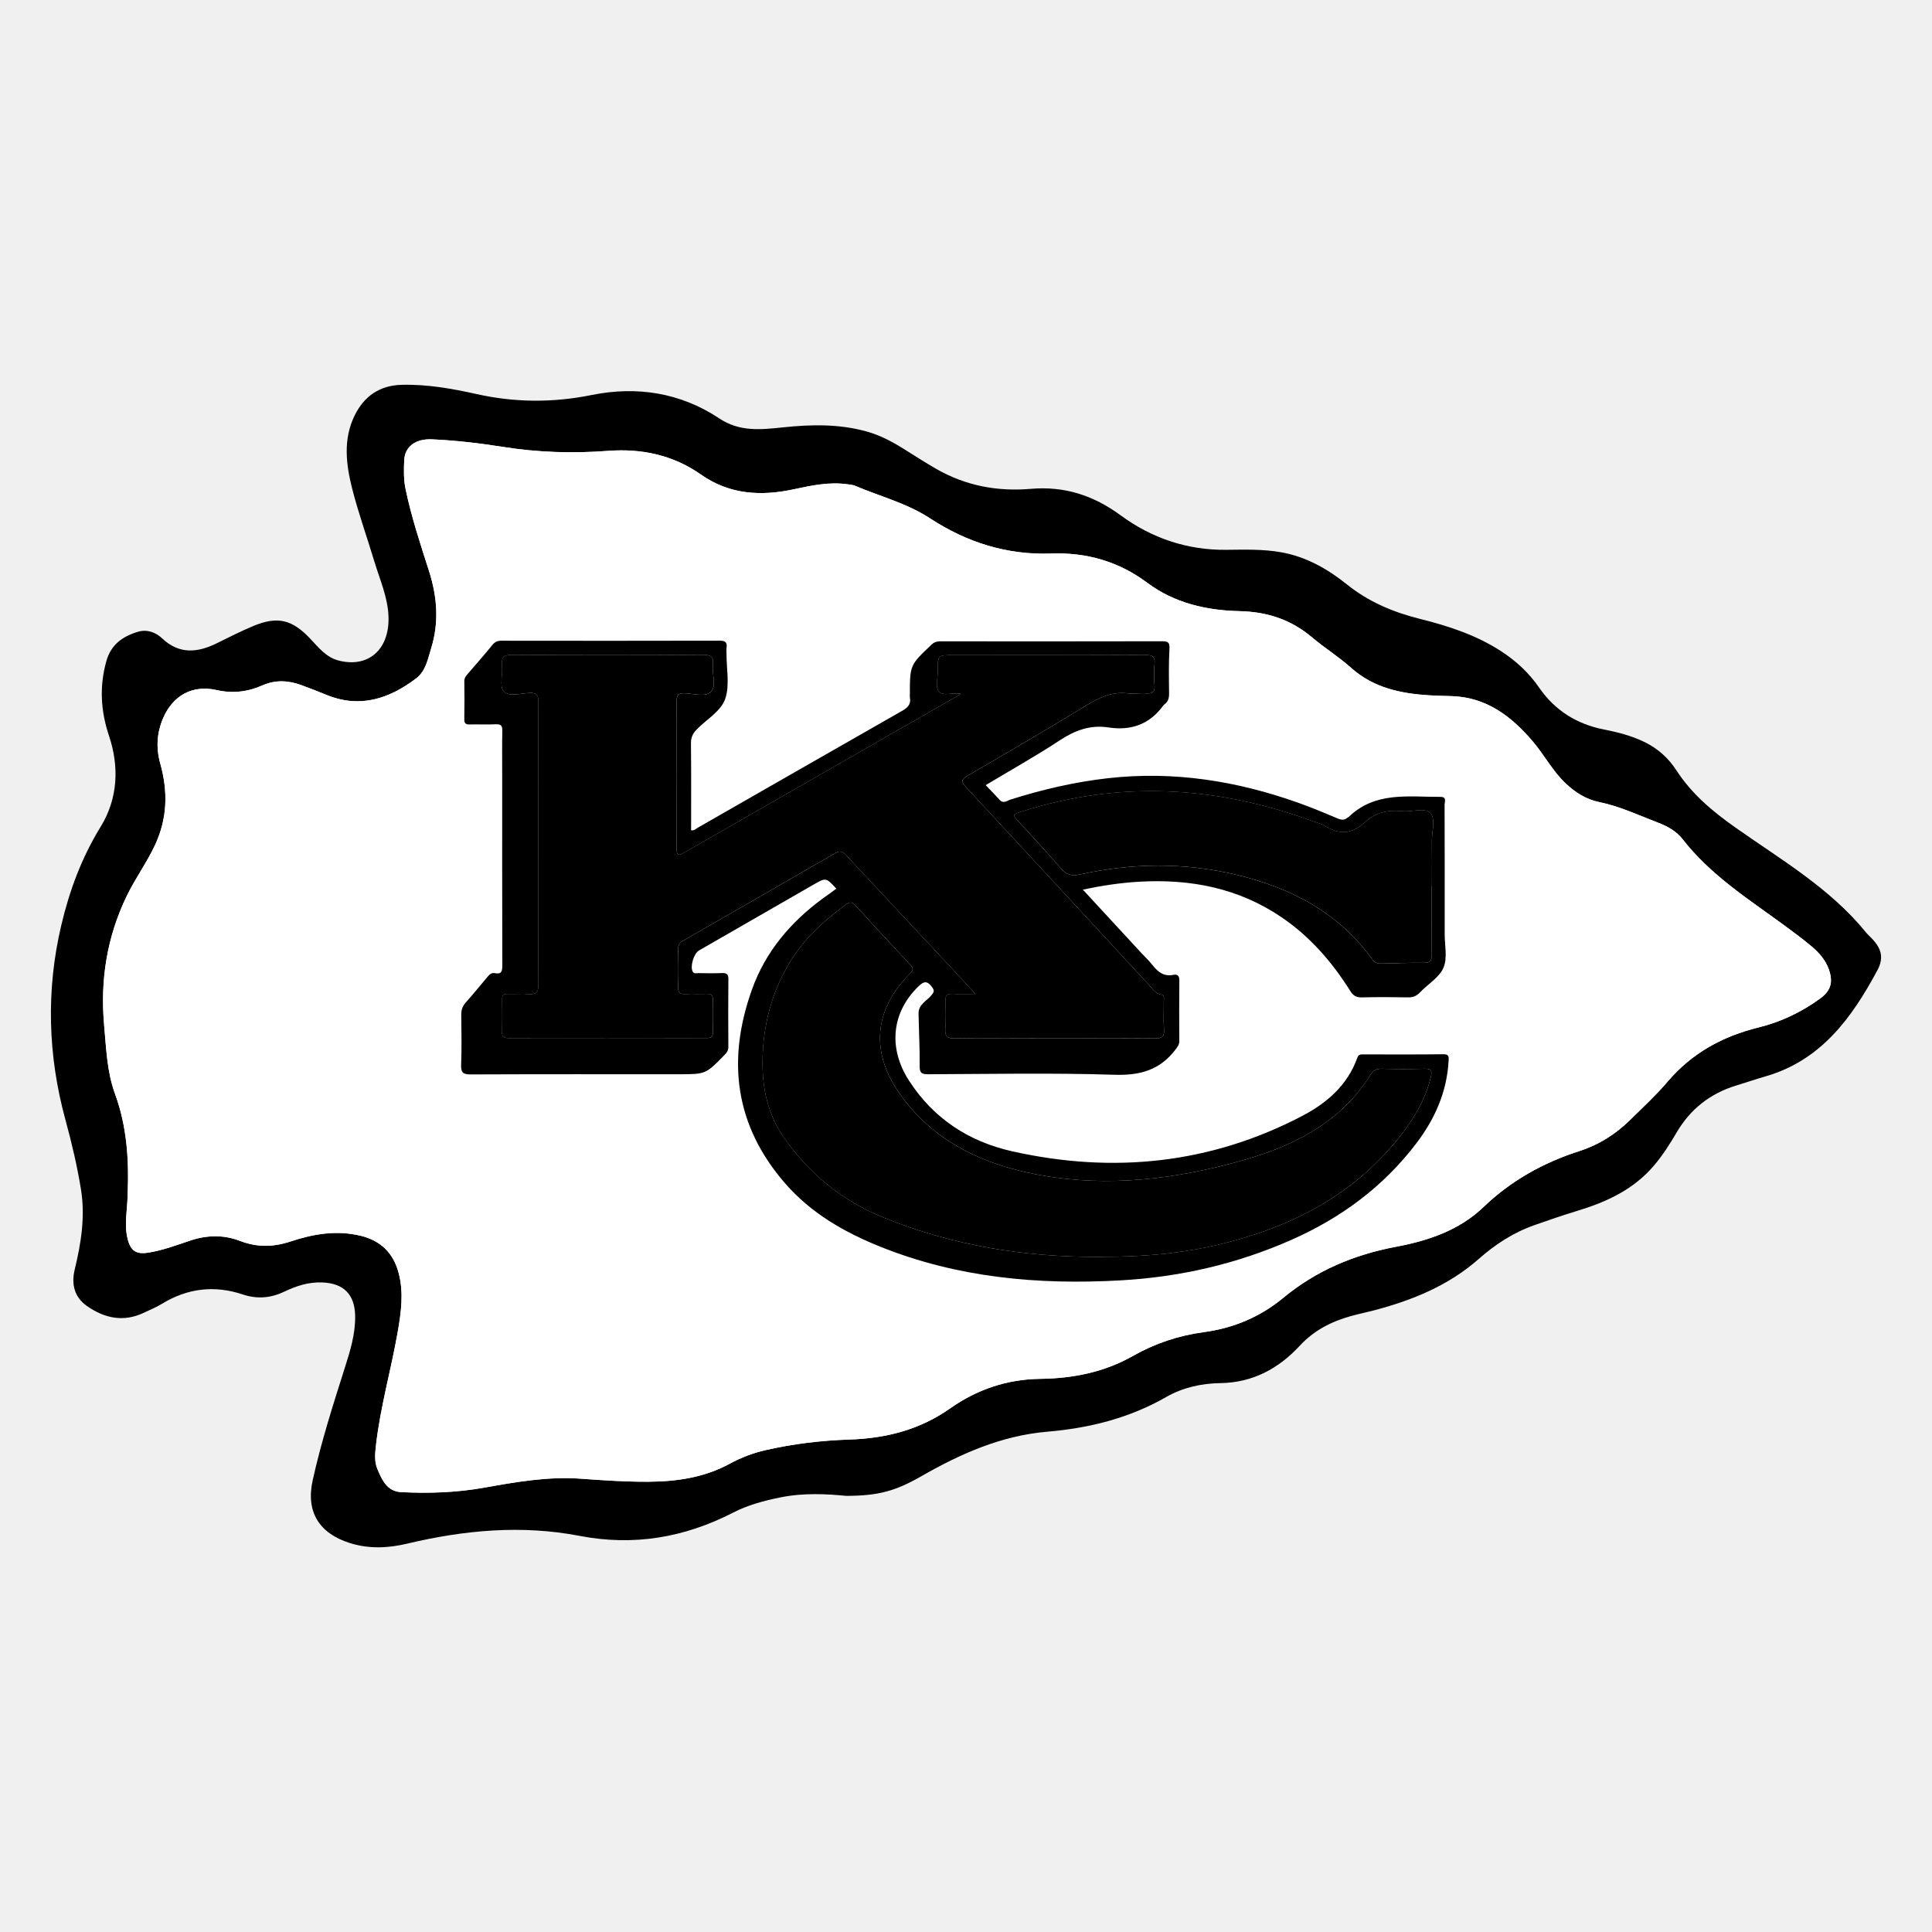
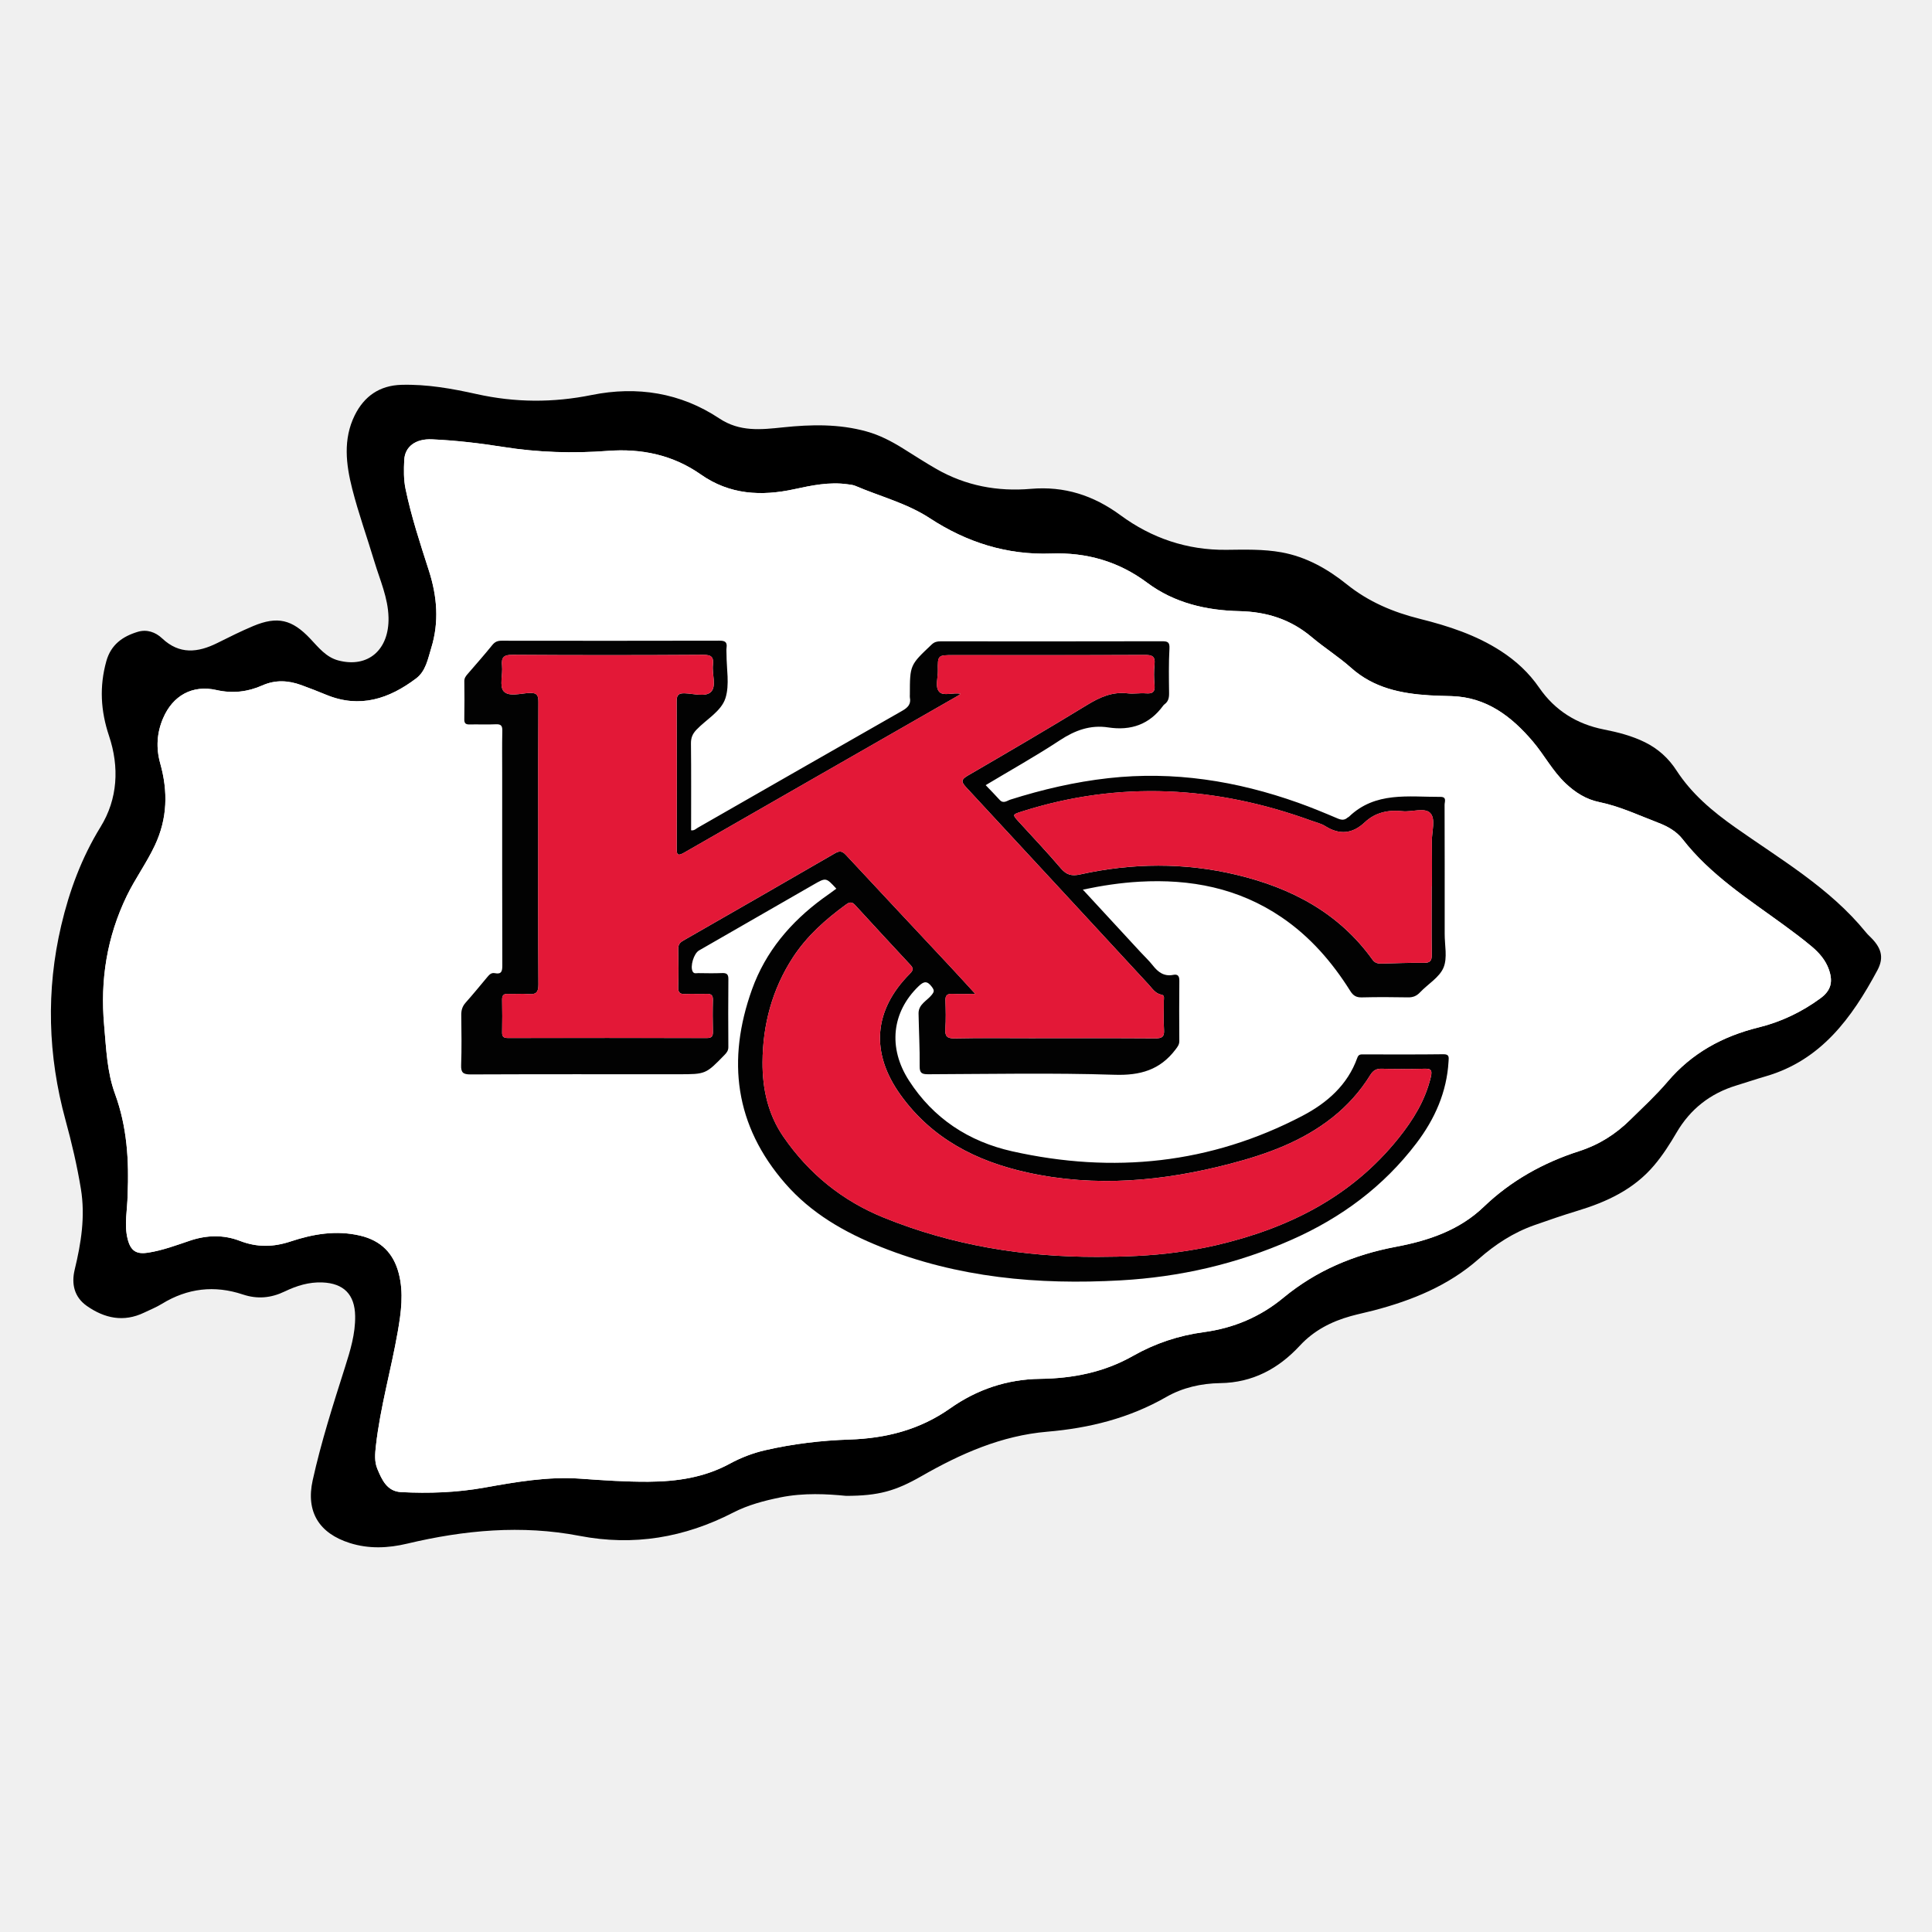
<svg xmlns="http://www.w3.org/2000/svg" version="1.1" id="Layer_1" x="0px" y="0px" viewBox="0 0 800 800" style="enable-background:new 0 0 800 800;" xml:space="preserve">
  <style type="text/css">
	.st0{fill:#FFFFFF;}
- 	.st1{fill:#000000;}
- 	.st2{fill:#000000;}
+ 	.st1{fill:#020202;}
+ 	.st2{fill:#E31837;}
</style>
  <g>
    <path d="M350.32,619.4c-7.71-0.76-17.42-1.34-27.14,0.63c-6.78,1.38-13.45,3.14-19.57,6.29c-20.17,10.38-41.2,13.97-63.63,9.65   c-24-4.62-47.78-2.39-71.38,3.22c-7.89,1.88-15.86,2.24-23.74-0.25c-12.74-4.03-18.26-12.93-15.39-25.96   c3.5-15.86,8.46-31.34,13.38-46.82c2.19-6.9,4.33-13.85,4.21-21.23c-0.14-8.92-4.74-13.55-13.59-13.9   c-5.55-0.22-10.64,1.37-15.51,3.71c-5.68,2.74-11.33,3.3-17.42,1.27c-11.71-3.91-22.91-2.61-33.5,3.88   c-2.33,1.43-4.9,2.46-7.38,3.65c-8.48,4.07-16.37,2.35-23.69-2.77c-5.24-3.67-6.47-9.14-5.04-15.04   c2.67-11.03,4.43-22.05,2.57-33.42c-1.58-9.64-3.81-19.13-6.38-28.53c-7.31-26.71-8.09-53.65-1.77-80.55   c3.36-14.31,8.42-28.05,16.3-40.84c7.13-11.56,7.81-24.79,3.5-37.66c-3.47-10.36-4.04-20.43-1.13-30.92   c1.91-6.88,6.75-10.29,13.01-12.18c3.76-1.14,7.35,0.1,10.1,2.7c7.18,6.78,14.8,5.93,22.83,1.94c4.92-2.45,9.84-4.92,14.9-7.04   c10.04-4.2,16.09-2.71,23.57,5.2c3.42,3.61,6.55,7.71,11.7,9.06c12.29,3.22,21.05-4.44,20.75-17.79   c-0.19-8.21-3.56-15.53-5.85-23.15c-3.02-10.05-6.59-19.96-9.18-30.12c-2.58-10.13-3.86-20.56,1.04-30.47   c3.89-7.86,10.25-12.35,19.3-12.61c10.61-0.3,20.97,1.56,31.22,3.84c15.89,3.53,31.6,3.61,47.6,0.37   c18.73-3.78,36.77-0.97,52.85,9.71c8.49,5.64,17.25,4.64,26.37,3.69c11.62-1.22,23.21-1.48,34.66,1.72   c5.38,1.5,10.2,4.02,14.88,6.92c4.67,2.9,9.28,5.91,14.05,8.64c12.11,6.91,25.21,9.37,39.03,8.18   c13.84-1.19,25.89,2.66,37.16,10.95c12.85,9.46,27.57,14.47,43.79,14.3c7.63-0.08,15.3-0.33,22.86,1.04   c10.24,1.86,19.11,6.89,27.01,13.24c9.03,7.26,19.21,11.54,30.22,14.29c11.81,2.95,23.28,6.67,33.61,13.36   c6.28,4.07,11.59,8.98,15.87,15.19c6.46,9.37,15.51,15.04,26.71,17.26c5.89,1.16,11.69,2.64,17.12,5.33   c5.41,2.68,9.72,6.6,12.98,11.63c6.3,9.7,14.75,16.82,24.24,23.53c18.92,13.36,39.27,25.14,54.22,43.52c0.47,0.58,1,1.12,1.54,1.64   c4.7,4.51,6.19,8.53,3.18,14.12c-10.55,19.63-23.26,37.21-46.22,43.86c-4.08,1.18-8.1,2.56-12.16,3.79   c-10.77,3.29-19.03,9.73-24.73,19.47c-2.78,4.75-5.73,9.38-9.31,13.61c-8.43,9.97-19.63,15.15-31.79,18.83   c-5.97,1.81-11.88,3.84-17.77,5.92c-8.71,3.07-16.2,7.94-23.19,14.1c-12.42,10.95-27.47,17.06-43.35,21.22   c-3.15,0.82-6.34,1.47-9.47,2.34c-8.09,2.25-15.3,5.95-21.12,12.23c-8.87,9.58-19.59,15.34-32.96,15.53   c-7.87,0.11-15.59,1.86-22.33,5.72c-15.33,8.8-31.92,12.92-49.25,14.39c-19.07,1.62-35.93,9.12-52.2,18.44   C370.88,617.35,363.83,619.4,350.32,619.4z M52.84,494.81c-0.06,6.1-1.52,12.21,0.04,18.3c1.26,4.88,3.58,6.35,8.53,5.57   c5.95-0.94,11.6-3.06,17.27-4.97c6.94-2.34,13.96-2.49,20.61,0.08c7.19,2.77,13.89,2.64,21.11,0.24   c9.31-3.09,18.88-4.72,28.79-2.38c8.58,2.03,13.76,7.28,15.93,15.61c2.1,8.08,0.98,16.15-0.42,24.2   c-2.75,15.76-7.23,31.19-9.03,47.13c-0.37,3.28-0.69,6.59,0.59,9.64c1.89,4.51,3.97,9.31,9.83,9.61   c11.53,0.59,23.03,0.19,34.44-1.85c13.19-2.35,26.39-4.68,39.87-3.71c9.37,0.67,18.73,1.32,28.13,1.26   c11.79-0.08,23.11-1.73,33.67-7.47c4.59-2.49,9.51-4.4,14.67-5.58c11.5-2.64,23.14-4.04,34.93-4.42   c15.05-0.49,29.09-4.05,41.63-12.9c11.09-7.83,23.6-12.06,37.21-12.23c13.63-0.17,26.59-2.73,38.51-9.5   c9.15-5.19,18.93-8.45,29.31-9.84c12.35-1.66,23.37-6.3,32.95-14.23c13.64-11.28,29.29-17.86,46.61-21.11   c13.39-2.52,26.2-6.78,36.36-16.54c11.32-10.87,24.71-18.3,39.47-23.05c8.27-2.66,15.13-7.01,21.16-12.96   c5.26-5.18,10.73-10.21,15.5-15.82c10.06-11.84,22.78-18.79,37.67-22.46c9.29-2.29,17.89-6.38,25.62-12.06   c4.38-3.22,5.29-6.81,3.52-11.89c-1.36-3.92-4.02-6.94-7.09-9.53c-3.73-3.14-7.65-6.06-11.59-8.94   c-14.83-10.83-30.42-20.74-41.92-35.55c-2.46-3.17-6.12-5.28-9.86-6.7c-8.14-3.11-16.05-6.88-24.67-8.65   c-5.39-1.11-9.86-3.93-13.89-7.74c-5.44-5.14-8.85-11.8-13.63-17.41c-8.87-10.41-19.18-18.28-33.61-18.72c-3-0.09-6.01-0.14-9-0.32   c-11.93-0.72-23.23-3.03-32.6-11.4c-5.12-4.57-11.02-8.27-16.28-12.7c-8.71-7.35-18.58-10.51-29.99-10.77   c-13.66-0.31-26.91-3.36-38.13-11.74c-11.88-8.87-25.18-12.64-39.74-12.11c-18.44,0.67-35.07-4.66-50.31-14.63   c-9.54-6.24-20.53-8.98-30.82-13.39c-1.01-0.43-2.18-0.52-3.29-0.67c-7.47-1.04-14.72,0.46-21.93,2.03   c-13.74,3-26.82,2.32-38.78-6.08c-11.56-8.12-24.62-10.82-38.47-9.77c-14.55,1.1-28.99,0.65-43.4-1.64   c-9.76-1.55-19.58-2.7-29.47-3.14c-6.66-0.3-11.2,2.94-11.46,8.59c-0.19,3.98-0.27,8.01,0.55,11.96   c2.39,11.52,6.08,22.68,9.67,33.84c3.43,10.69,4.28,21.29,0.95,32.07c-1.39,4.51-2.23,9.51-6.25,12.55   c-11.18,8.44-23.3,12.49-37.14,6.8c-3.46-1.42-6.95-2.8-10.47-4.07c-5.34-1.93-10.63-2.24-16.04,0.15   c-6.07,2.68-12.3,3.43-19.03,1.92c-9.97-2.25-18.07,2.28-22.1,11.69c-2.59,6.04-2.98,12.27-1.18,18.67   c3.24,11.55,3.05,22.76-2.22,33.97c-3.43,7.29-8.17,13.75-11.64,20.94c-8.2,16.96-11.06,34.82-9.36,53.59   c0.87,9.61,1.16,19.25,4.52,28.41C52.6,466.55,53.46,480.59,52.84,494.81z" />
    <path class="st0" d="M52.84,494.81c0.63-14.23-0.23-28.26-5.2-41.8c-3.36-9.16-3.65-18.81-4.52-28.41   c-1.69-18.78,1.16-36.63,9.36-53.59c3.48-7.19,8.22-13.65,11.64-20.94c5.27-11.21,5.45-22.42,2.22-33.97   c-1.79-6.41-1.4-12.63,1.18-18.67c4.03-9.41,12.13-13.94,22.1-11.69c6.73,1.52,12.95,0.77,19.03-1.92   c5.41-2.39,10.69-2.08,16.04-0.15c3.52,1.27,7.01,2.65,10.47,4.07c13.85,5.69,25.96,1.64,37.14-6.8c4.02-3.04,4.86-8.04,6.25-12.55   c3.33-10.78,2.48-21.38-0.95-32.07c-3.59-11.17-7.27-22.33-9.67-33.84c-0.82-3.95-0.74-7.98-0.55-11.96   c0.27-5.65,4.8-8.89,11.46-8.59c9.89,0.45,19.71,1.59,29.47,3.14c14.41,2.29,28.85,2.74,43.4,1.64   c13.85-1.05,26.91,1.65,38.47,9.77c11.97,8.4,25.04,9.07,38.78,6.08c7.21-1.57,14.47-3.07,21.93-2.03   c1.11,0.15,2.28,0.24,3.29,0.67c10.29,4.41,21.27,7.15,30.82,13.39c15.23,9.97,31.87,15.3,50.31,14.63   c14.56-0.53,27.86,3.23,39.74,12.11c11.22,8.38,24.47,11.44,38.13,11.74c11.42,0.26,21.28,3.42,29.99,10.77   c5.26,4.43,11.15,8.13,16.28,12.7c9.37,8.36,20.67,10.67,32.6,11.4c3,0.18,6,0.23,9,0.32c14.44,0.44,24.74,8.32,33.61,18.72   c4.78,5.61,8.19,12.27,13.63,17.41c4.03,3.81,8.5,6.63,13.89,7.74c8.63,1.77,16.54,5.54,24.67,8.65c3.74,1.43,7.39,3.53,9.86,6.7   c11.5,14.8,27.08,24.72,41.92,35.55c3.94,2.88,7.86,5.8,11.59,8.94c3.07,2.59,5.72,5.61,7.09,9.53c1.77,5.08,0.86,8.67-3.52,11.89   c-7.73,5.68-16.33,9.77-25.62,12.06c-14.9,3.67-27.62,10.62-37.67,22.46c-4.77,5.61-10.24,10.64-15.5,15.82   c-6.04,5.94-12.89,10.3-21.16,12.96c-14.76,4.75-28.15,12.18-39.47,23.05c-10.16,9.75-22.97,14.02-36.36,16.54   c-17.32,3.26-32.97,9.84-46.61,21.11c-9.58,7.92-20.6,12.57-32.95,14.23c-10.38,1.39-20.16,4.65-29.31,9.84   c-11.93,6.77-24.88,9.33-38.51,9.5c-13.61,0.17-26.12,4.4-37.21,12.23c-12.54,8.85-26.58,12.41-41.63,12.9   c-11.79,0.38-23.43,1.79-34.93,4.42c-5.16,1.18-10.08,3.09-14.67,5.58c-10.56,5.74-21.88,7.39-33.67,7.47   c-9.41,0.06-18.77-0.59-28.13-1.26c-13.49-0.97-26.69,1.35-39.87,3.71c-11.4,2.04-22.91,2.44-34.44,1.85   c-5.85-0.3-7.94-5.1-9.83-9.61c-1.28-3.05-0.96-6.35-0.59-9.64c1.8-15.95,6.28-31.37,9.03-47.13c1.4-8.06,2.53-16.12,0.42-24.2   c-2.17-8.33-7.36-13.58-15.93-15.61c-9.91-2.35-19.48-0.71-28.79,2.38c-7.22,2.4-13.92,2.53-21.11-0.24   c-6.66-2.57-13.67-2.42-20.61-0.08c-5.67,1.91-11.31,4.02-17.27,4.97c-4.95,0.78-7.27-0.68-8.53-5.57   C51.31,507.03,52.77,500.91,52.84,494.81z M346.31,367.98c-2.01,1.48-3.83,2.81-5.64,4.14c-13.31,9.79-23.67,21.97-29.29,37.65   c-10.49,29.26-7.14,56.31,13.7,80.28c10.78,12.4,24.6,20.31,39.61,26.32c31.89,12.77,65.1,15.77,99.12,13.88   c24.77-1.37,48.36-6.8,71.04-16.84c20.56-9.1,38.03-22.04,51.64-39.95c7.62-10.03,12.62-21.23,13.32-34.04   c0.08-1.5,0.38-2.85-2.14-2.81c-11.02,0.16-22.05,0.06-33.08,0.07c-1.09,0-2.01-0.14-2.57,1.41c-4.04,11.29-12.57,18.7-22.68,24   c-38.15,19.98-78.46,24.04-120.19,14.72c-18.01-4.02-32.68-13.6-42.82-29.37c-8.71-13.55-7.06-28.29,3.99-38.96   c2.2-2.12,3.58-2.41,5.54,0.23c1.08,1.45,0.98,2.01-0.08,3.34c-1.95,2.44-5.49,3.87-5.43,7.66c0.11,7.26,0.54,14.52,0.45,21.77   c-0.04,2.95,0.91,3.42,3.59,3.41c25.69-0.1,51.39-0.62,77.05,0.21c10.64,0.34,18.88-1.96,25.31-10.46   c0.87-1.15,1.58-2.04,1.57-3.55c-0.06-8.27-0.08-16.54,0.01-24.81c0.02-1.92-0.5-2.94-2.51-2.54c-3.83,0.76-6.3-1.12-8.51-3.94   c-1.54-1.96-3.39-3.68-5.09-5.52c-7.87-8.52-15.74-17.05-23.85-25.84c8.04-1.7,15.66-2.84,23.41-3.28   c21.17-1.22,41.05,2.61,58.88,14.72c11.81,8.02,20.94,18.55,28.46,30.54c1.21,1.94,2.49,2.7,4.78,2.64   c6.39-0.16,12.78-0.13,19.17-0.01c2.05,0.04,3.51-0.57,4.92-2.07c3.26-3.45,8.01-6.18,9.72-10.23c1.71-4.06,0.45-9.36,0.49-14.12   c0.01-1.38,0-2.76,0-4.13c0-16.41,0.02-32.83-0.04-49.24c0-1.21,1.02-3.24-1.71-3.22c-13.21,0.06-26.93-2.31-37.87,8.21   c-0.18,0.17-0.45,0.23-0.63,0.4c-1.29,1.14-2.53,0.99-4.1,0.32c-5.4-2.29-10.82-4.55-16.34-6.51   c-25.44-9.05-51.52-13.19-78.55-10.17c-13.85,1.55-27.32,4.68-40.58,8.88c-1.37,0.43-2.89,1.85-4.46,0.11   c-1.82-2.02-3.75-3.95-5.79-6.1c10.5-6.3,20.86-12.08,30.75-18.6c6.24-4.11,12.61-6.44,19.99-5.31c9.43,1.45,17.1-1.23,22.79-9.04   c0.15-0.2,0.33-0.38,0.53-0.53c1.57-1.15,1.92-2.68,1.89-4.58c-0.08-6.14-0.19-12.29,0.15-18.41c0.15-2.69-0.65-3.12-3.04-3.11   c-30.57,0.06-61.15,0.05-91.72,0.03c-1.42,0-2.53,0.22-3.68,1.31c-9.01,8.51-9.04,8.48-9.04,20.82c0,0.38-0.06,0.76,0.01,1.13   c0.54,2.79-0.88,4.2-3.2,5.52c-28.23,16.08-56.41,32.25-84.61,48.39c-0.82,0.47-1.52,1.3-2.79,1.08c0-12.02,0.07-24.03-0.06-36.03   c-0.03-2.34,0.71-3.97,2.26-5.6c4.12-4.34,10.28-7.63,12.02-13.09c1.78-5.57,0.43-12.15,0.44-18.29c0-0.88-0.1-1.77,0.02-2.63   c0.33-2.39-0.73-2.89-2.98-2.88c-30.07,0.07-60.14,0.06-90.22,0.02c-1.64,0-2.73,0.46-3.79,1.78c-3.31,4.08-6.79,8.03-10.23,12.01   c-0.74,0.86-1.38,1.66-1.36,2.94c0.06,5.26,0.08,10.53-0.01,15.79c-0.03,1.66,0.56,2.18,2.16,2.14c3.63-0.08,7.27,0.1,10.9-0.07   c2.2-0.11,2.73,0.68,2.68,2.76c-0.13,5.89-0.05,11.78-0.05,17.67c0,26.44-0.03,52.88,0.05,79.32c0.01,2.4-0.25,3.9-3.11,3.32   c-1.47-0.3-2.29,0.64-3.11,1.62c-2.97,3.55-5.9,7.14-8.98,10.6c-1.35,1.52-1.83,3.12-1.8,5.11c0.08,6.89,0.2,13.79-0.05,20.67   c-0.11,3.13,0.77,3.94,3.9,3.92c28.69-0.13,57.39-0.07,86.08-0.07c11.31,0,11.31-0.01,19.1-8.02c0.9-0.92,1.57-1.81,1.56-3.23   c-0.06-9.4-0.08-18.8,0.01-28.19c0.02-2.07-0.79-2.53-2.66-2.45c-3.25,0.13-6.51,0.06-9.77,0.02c-0.81-0.01-1.78,0.38-2.34-0.64   c-1.17-2.11,0.42-7.49,2.62-8.75c15.81-9.1,31.63-18.19,47.44-27.28C342.04,363.32,342.04,363.33,346.31,367.98z" />
    <path class="st1" d="M346.31,367.98c-4.27-4.65-4.28-4.66-9.42-1.7c-15.82,9.09-31.63,18.18-47.44,27.28   c-2.19,1.26-3.78,6.65-2.62,8.75c0.56,1.02,1.53,0.62,2.34,0.64c3.26,0.04,6.52,0.11,9.77-0.02c1.87-0.07,2.68,0.39,2.66,2.45   c-0.09,9.4-0.07,18.8-0.01,28.19c0.01,1.42-0.66,2.31-1.56,3.23c-7.8,8.01-7.79,8.02-19.1,8.02c-28.69,0-57.39-0.05-86.08,0.07   c-3.13,0.01-4.02-0.79-3.9-3.92c0.25-6.88,0.13-13.78,0.05-20.67c-0.02-1.99,0.45-3.59,1.8-5.11c3.08-3.46,6-7.05,8.98-10.6   c0.82-0.98,1.65-1.92,3.11-1.62c2.86,0.58,3.12-0.91,3.11-3.32c-0.08-26.44-0.05-52.88-0.05-79.32c0-5.89-0.08-11.78,0.05-17.67   c0.05-2.08-0.48-2.86-2.68-2.76c-3.63,0.18-7.27-0.01-10.9,0.07c-1.6,0.04-2.19-0.49-2.16-2.14c0.09-5.26,0.07-10.53,0.01-15.79   c-0.02-1.27,0.62-2.08,1.36-2.94c3.44-3.98,6.92-7.92,10.23-12.01c1.07-1.32,2.15-1.78,3.79-1.78c30.07,0.04,60.14,0.05,90.22-0.02   c2.25-0.01,3.31,0.49,2.98,2.88c-0.12,0.86-0.02,1.75-0.02,2.63c-0.02,6.14,1.34,12.72-0.44,18.29c-1.75,5.47-7.9,8.75-12.02,13.09   c-1.55,1.63-2.28,3.26-2.26,5.6c0.13,12,0.06,24.01,0.06,36.03c1.28,0.21,1.97-0.61,2.79-1.08c28.2-16.14,56.38-32.31,84.61-48.39   c2.32-1.32,3.74-2.74,3.2-5.52c-0.07-0.36-0.01-0.75-0.01-1.13c0-12.34,0.03-12.31,9.04-20.82c1.15-1.08,2.26-1.31,3.68-1.31   c30.57,0.02,61.15,0.04,91.72-0.03c2.39-0.01,3.19,0.42,3.04,3.11c-0.34,6.12-0.23,12.27-0.15,18.41c0.02,1.9-0.32,3.44-1.89,4.58   c-0.2,0.15-0.39,0.33-0.53,0.53c-5.69,7.82-13.36,10.49-22.79,9.04c-7.37-1.13-13.75,1.2-19.99,5.31   c-9.89,6.51-20.25,12.3-30.75,18.6c2.05,2.15,3.97,4.08,5.79,6.1c1.57,1.74,3.09,0.32,4.46-0.11c13.26-4.2,26.73-7.33,40.58-8.88   c27.03-3.02,53.11,1.12,78.55,10.17c5.52,1.96,10.94,4.22,16.34,6.51c1.57,0.66,2.81,0.82,4.1-0.32c0.18-0.16,0.46-0.23,0.63-0.4   c10.94-10.52,24.66-8.15,37.87-8.21c2.73-0.01,1.71,2.01,1.71,3.22c0.06,16.41,0.04,32.83,0.04,49.24c0,1.38,0.01,2.76,0,4.13   c-0.04,4.76,1.22,10.06-0.49,14.12c-1.7,4.05-6.45,6.78-9.72,10.23c-1.41,1.49-2.87,2.1-4.92,2.07   c-6.39-0.12-12.78-0.15-19.17,0.01c-2.29,0.06-3.56-0.7-4.78-2.64c-7.52-11.99-16.65-22.52-28.46-30.54   c-17.83-12.11-37.71-15.93-58.88-14.72c-7.74,0.44-15.37,1.58-23.41,3.28c8.11,8.79,15.98,17.31,23.85,25.84   c1.7,1.84,3.55,3.56,5.09,5.52c2.21,2.82,4.68,4.7,8.51,3.94c2.01-0.4,2.53,0.62,2.51,2.54c-0.09,8.27-0.07,16.54-0.01,24.81   c0.01,1.5-0.69,2.4-1.57,3.55c-6.43,8.51-14.67,10.81-25.31,10.46c-25.66-0.82-51.37-0.31-77.05-0.21   c-2.68,0.01-3.63-0.45-3.59-3.41c0.09-7.25-0.33-14.51-0.45-21.77c-0.06-3.78,3.48-5.22,5.43-7.66c1.07-1.33,1.16-1.89,0.08-3.34   c-1.97-2.64-3.35-2.35-5.54-0.23c-11.04,10.67-12.7,25.41-3.99,38.96c10.13,15.77,24.81,25.34,42.82,29.37   c41.73,9.33,82.04,5.26,120.19-14.72c10.11-5.3,18.65-12.71,22.68-24c0.55-1.55,1.47-1.41,2.57-1.41   c11.03-0.01,22.05,0.08,33.08-0.07c2.52-0.04,2.22,1.31,2.14,2.81c-0.7,12.81-5.7,24.01-13.32,34.04   c-13.61,17.91-31.08,30.85-51.64,39.95c-22.68,10.04-46.27,15.46-71.04,16.84c-34.02,1.89-67.24-1.11-99.12-13.88   c-15.01-6.01-28.83-13.91-39.61-26.32c-20.84-23.98-24.19-51.02-13.7-80.28c5.62-15.68,15.98-27.86,29.29-37.65   C342.49,370.79,344.3,369.46,346.31,367.98z M397.77,287.25c-0.57,0.46-0.73,0.63-0.93,0.74c-37.9,21.71-75.81,43.4-113.68,65.15   c-2.95,1.69-2.94,0.21-2.94-2.08c0.04-20.17,0.06-40.34-0.03-60.52c-0.01-2.53,0.54-3.54,3.29-3.46c3.72,0.12,8.65,1.63,10.89-0.56   c2.43-2.38,0.41-7.36,0.84-11.18c0.35-3.18-0.52-4.21-3.99-4.19c-26.31,0.17-52.62,0.18-78.93,0c-3.73-0.03-4.76,1.01-4.4,4.56   c0.37,3.59-1.16,8.43,0.67,10.52c2.1,2.41,7.07,0.86,10.75,0.71c3.18-0.13,3.65,1.09,3.63,3.87c-0.11,17.41-0.06,34.83-0.06,52.25   c0,21.55-0.07,43.1,0.07,64.65c0.02,3.21-0.97,4.17-4.04,3.92c-2.86-0.24-5.76,0.03-8.64-0.07c-1.83-0.07-2.38,0.67-2.35,2.42   c0.08,4.51,0.09,9.02,0,13.53c-0.04,1.86,0.73,2.31,2.44,2.31c27.44-0.04,54.88-0.04,82.32,0.01c2.03,0,2.56-0.73,2.52-2.63   c-0.1-4.38-0.12-8.77,0-13.15c0.06-2.06-0.81-2.57-2.66-2.5c-2.88,0.1-5.77-0.08-8.64,0.06c-2.17,0.11-3.15-0.42-3.07-2.87   c0.18-5.26,0.13-10.52,0.01-15.78c-0.04-1.78,0.68-2.68,2.14-3.51c20.96-12,41.9-24.03,62.8-36.14c1.89-1.1,3.01-0.89,4.47,0.68   c14.32,15.41,28.72,30.74,43.08,46.11c3.35,3.58,6.64,7.22,10.54,11.47c-3.84,0-6.69,0.09-9.54-0.03   c-2.09-0.09-2.91,0.61-2.84,2.78c0.14,3.88,0.24,7.78-0.03,11.65c-0.21,3.04,0.6,4.08,3.85,4.01c10.39-0.22,20.8-0.08,31.2-0.08   c17.29,0,34.58-0.06,51.87,0.06c2.71,0.02,3.81-0.56,3.62-3.49c-0.26-3.99-0.04-8.01-0.08-12.02c-0.01-0.92,0.44-2.3-0.89-2.54   c-2.66-0.48-3.9-2.61-5.47-4.31c-25.17-27.2-50.29-54.45-75.5-81.61c-2.09-2.25-2.12-3.19,0.65-4.81   c16.55-9.63,33.09-19.28,49.43-29.27c5.3-3.24,10.48-5.57,16.82-4.81c2.47,0.29,5.02-0.2,7.5,0c2.69,0.21,3.9-0.47,3.62-3.44   c-0.27-2.86-0.29-5.78,0-8.63c0.34-3.29-1-3.84-3.99-3.83c-26.44,0.12-52.87,0.07-79.31,0.07c-6.45,0-6.52,0-6.42,6.5   c0.05,2.97-1.28,6.69,0.58,8.7C390.66,288.33,394.4,286.7,397.77,287.25z M454.34,520.45c11.03-0.02,22.04-0.42,32.97-1.91   c5.45-0.75,10.89-1.68,16.24-2.92c29.76-6.93,55.98-19.9,75.55-44.32c6.11-7.63,11.07-15.67,13.37-25.3   c0.77-3.22-0.22-3.54-2.94-3.46c-5.76,0.16-11.53,0.16-17.29-0.01c-2.28-0.06-3.61,0.65-4.82,2.6   c-4.18,6.76-9.43,12.63-15.67,17.58c-12.53,9.94-27.19,15.22-42.42,19.19c-27.71,7.23-55.65,9.84-83.92,3.61   c-21.18-4.66-39.53-14.05-52.53-32.16c-12.49-17.39-11.21-34.98,3.86-50.13c1.42-1.42,1.57-2.24,0.28-3.63   c-7.67-8.25-15.34-16.51-22.94-24.83c-1.36-1.49-2.36-1.23-3.8-0.19c-8.45,6.16-16.2,13.03-21.96,21.88   c-8.58,13.18-12.48,27.85-12.57,43.38c-0.06,10.99,2.24,21.63,8.7,30.96c10.54,15.25,24.35,26.45,41.53,33.41   C394.3,515.7,423.88,520.5,454.34,520.45z M592.82,367.08c0.04,0,0.07,0,0.11,0c0-0.25,0-0.5,0-0.75c0-6.01,0.07-12.03-0.02-18.04   c-0.06-3.98,1.66-9.18-0.65-11.6c-2.33-2.45-7.59-0.37-11.54-0.79c-5.88-0.63-11.21,0.49-15.59,4.6   c-5.13,4.82-10.47,5.3-16.41,1.56c-1.66-1.05-3.7-1.49-5.58-2.18c-39.56-14.41-79.51-16.73-119.95-3.87   c-4.05,1.29-4.06,1.26-1.32,4.28c5.81,6.39,11.78,12.65,17.37,19.23c2.35,2.76,4.53,3.34,8.01,2.57   c21.56-4.77,43.19-4.99,64.73,0.15c22.68,5.41,42.4,15.71,56.35,35.16c1.05,1.46,2.34,1.64,3.91,1.6   c5.75-0.15,11.51-0.38,17.26-0.3c2.65,0.04,3.4-0.83,3.37-3.42C592.74,385.87,592.82,376.47,592.82,367.08z" />
    <path class="st2" d="M397.77,287.25c-3.37-0.55-7.11,1.09-8.85-0.79c-1.86-2-0.54-5.73-0.58-8.7c-0.1-6.5-0.03-6.5,6.42-6.5   c26.44,0,52.87,0.05,79.31-0.07c3-0.01,4.34,0.54,3.99,3.83c-0.3,2.85-0.28,5.78,0,8.63c0.29,2.97-0.92,3.66-3.62,3.44   c-2.49-0.2-5.04,0.3-7.5,0c-6.34-0.75-11.52,1.58-16.82,4.81c-16.33,9.99-32.87,19.64-49.43,29.27c-2.77,1.61-2.74,2.56-0.65,4.81   c25.22,27.16,50.33,54.41,75.5,81.61c1.57,1.7,2.82,3.84,5.47,4.31c1.33,0.24,0.88,1.62,0.89,2.54c0.04,4.01-0.18,8.03,0.08,12.02   c0.19,2.93-0.9,3.51-3.62,3.49c-17.29-0.12-34.58-0.06-51.87-0.06c-10.4,0-20.8-0.14-31.2,0.08c-3.24,0.07-4.05-0.97-3.85-4.01   c0.26-3.87,0.16-7.77,0.03-11.65c-0.08-2.17,0.75-2.87,2.84-2.78c2.85,0.12,5.7,0.03,9.54,0.03c-3.9-4.25-7.2-7.89-10.54-11.47   c-14.36-15.37-28.76-30.71-43.08-46.11c-1.46-1.57-2.57-1.78-4.47-0.68c-20.9,12.11-41.84,24.14-62.8,36.14   c-1.46,0.83-2.18,1.73-2.14,3.51c0.12,5.26,0.17,10.53-0.01,15.78c-0.08,2.45,0.9,2.98,3.07,2.87c2.87-0.14,5.76,0.04,8.64-0.06   c1.86-0.07,2.72,0.44,2.66,2.5c-0.13,4.38-0.11,8.77,0,13.15c0.05,1.89-0.49,2.63-2.52,2.63c-27.44-0.06-54.88-0.05-82.32-0.01   c-1.72,0-2.48-0.45-2.44-2.31c0.1-4.51,0.09-9.02,0-13.53c-0.03-1.75,0.52-2.49,2.35-2.42c2.88,0.1,5.78-0.16,8.64,0.07   c3.07,0.25,4.06-0.71,4.04-3.92c-0.14-21.55-0.07-43.1-0.07-64.65c0-17.42-0.05-34.83,0.06-52.25c0.02-2.78-0.45-4-3.63-3.87   c-3.68,0.15-8.64,1.7-10.75-0.71c-1.83-2.09-0.31-6.93-0.67-10.52c-0.36-3.55,0.67-4.58,4.4-4.56c26.31,0.19,52.62,0.18,78.93,0   c3.47-0.02,4.34,1.01,3.99,4.19c-0.43,3.81,1.6,8.8-0.84,11.18c-2.24,2.19-7.16,0.67-10.89,0.56c-2.75-0.08-3.3,0.93-3.29,3.46   c0.09,20.17,0.07,40.34,0.03,60.52c0,2.29-0.01,3.77,2.94,2.08c37.87-21.75,75.78-43.44,113.68-65.15   C397.04,287.88,397.2,287.71,397.77,287.25z" />
    <path class="st2" d="M454.34,520.45c-30.46,0.05-60.04-4.76-88.37-16.24c-17.17-6.96-30.99-18.15-41.53-33.41   c-6.45-9.34-8.76-19.97-8.7-30.96c0.09-15.53,3.99-30.2,12.57-43.38c5.76-8.85,13.5-15.72,21.96-21.88c1.43-1.04,2.44-1.3,3.8,0.19   c7.6,8.32,15.27,16.58,22.94,24.83c1.29,1.39,1.14,2.21-0.28,3.63c-15.07,15.15-16.34,32.73-3.86,50.13   c13,18.11,31.36,27.5,52.53,32.16c28.27,6.22,56.22,3.62,83.92-3.61c15.22-3.97,29.88-9.25,42.42-19.19   c6.24-4.95,11.48-10.82,15.67-17.58c1.21-1.95,2.55-2.67,4.82-2.6c5.76,0.16,11.53,0.16,17.29,0.01c2.72-0.07,3.71,0.24,2.94,3.46   c-2.3,9.63-7.26,17.68-13.37,25.3c-19.57,24.41-45.79,37.38-75.55,44.32c-5.35,1.25-10.79,2.18-16.24,2.92   C476.38,520.04,465.37,520.43,454.34,520.45z" />
    <path class="st2" d="M592.82,367.08c0,9.39-0.08,18.79,0.05,28.18c0.04,2.6-0.71,3.46-3.37,3.42c-5.75-0.08-11.51,0.16-17.26,0.3   c-1.57,0.04-2.86-0.14-3.91-1.6c-13.95-19.45-33.67-29.75-56.35-35.16c-21.54-5.14-43.17-4.92-64.73-0.15   c-3.48,0.77-5.67,0.19-8.01-2.57c-5.59-6.58-11.55-12.84-17.37-19.23c-2.74-3.01-2.74-2.99,1.32-4.28   c40.44-12.86,80.39-10.54,119.95,3.87c1.88,0.68,3.92,1.13,5.58,2.18c5.94,3.74,11.29,3.26,16.41-1.56   c4.38-4.11,9.71-5.23,15.59-4.6c3.94,0.42,9.2-1.66,11.54,0.79c2.31,2.43,0.59,7.62,0.65,11.6c0.09,6.01,0.02,12.03,0.02,18.04   c0,0.25,0,0.5,0,0.75C592.9,367.08,592.86,367.08,592.82,367.08z" />
  </g>
</svg>
